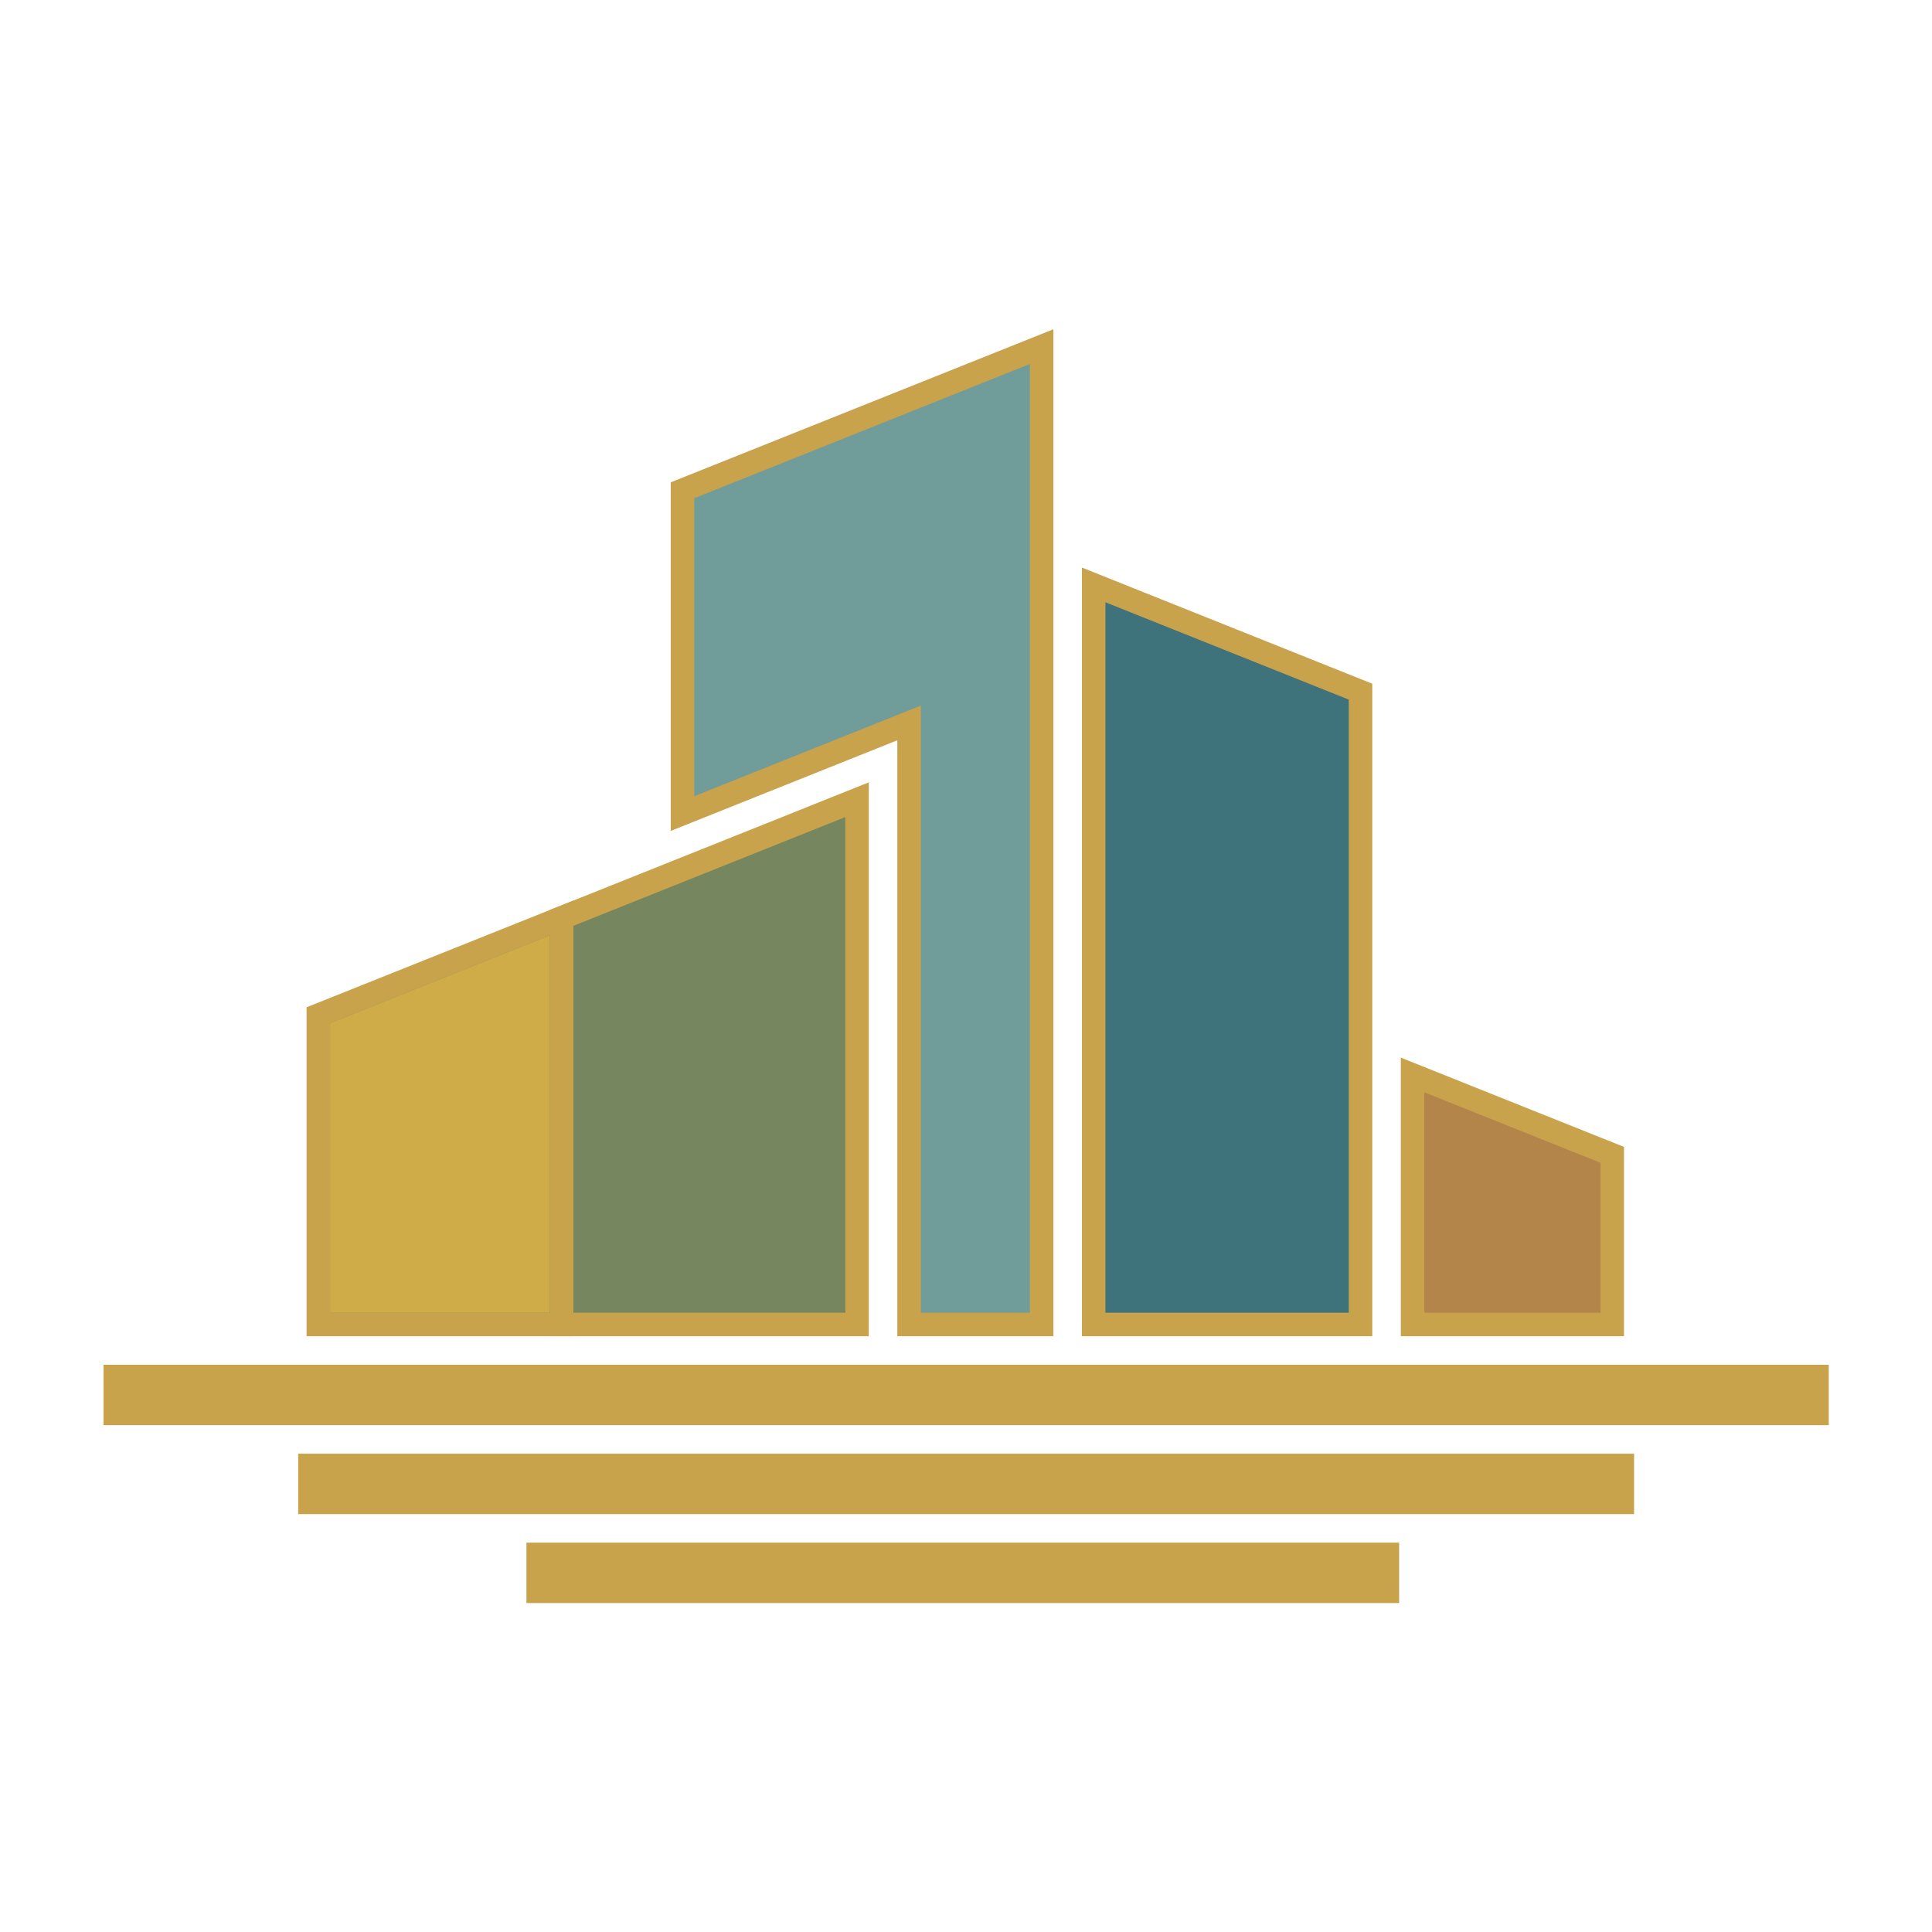
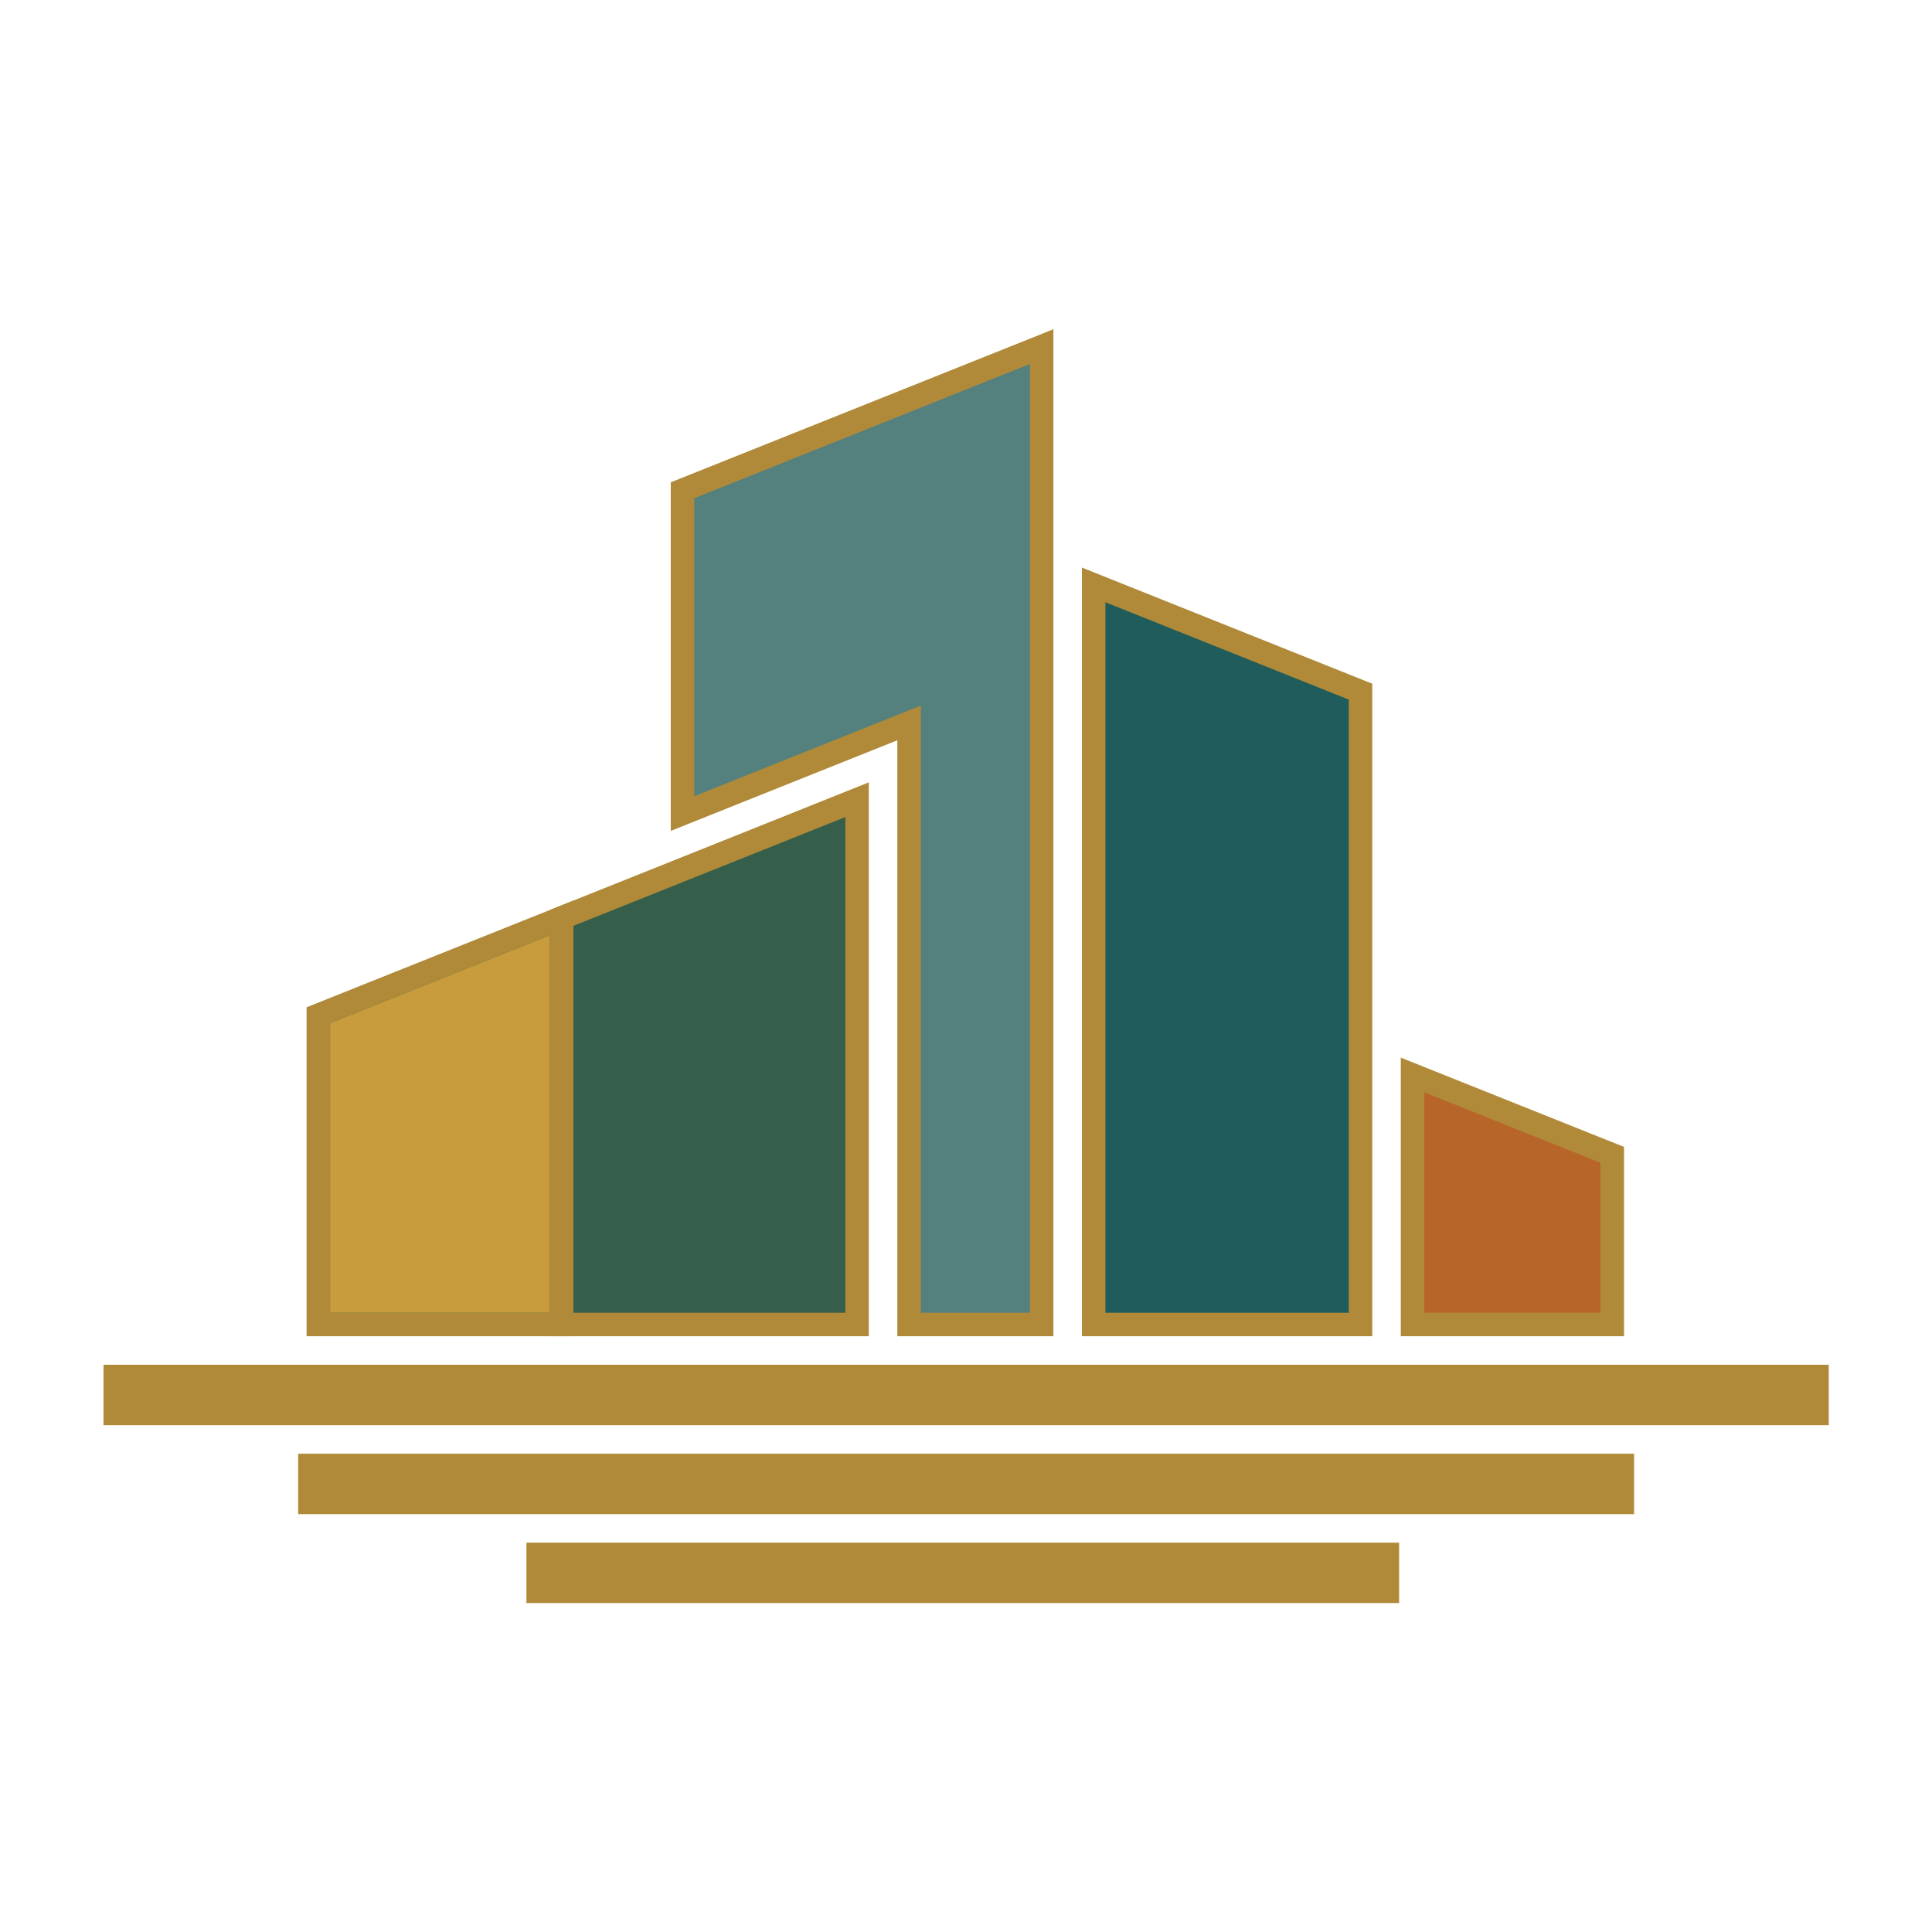
<svg xmlns="http://www.w3.org/2000/svg" viewBox="0 0 287.8 287.8" width="288" height="288" role="img" aria-label="Ground Floor Industries">
  <g transform="translate(15.42,49.05)">
-     <polygon points="86.25,23.98 86.25,72.14 120.00,58.64 120.00,148.25 139.75,148.25 139.75,2.58" fill="#709D9A" stroke="#C9A24C" stroke-width="3.5" stroke-linejoin="miter" />
-     <polygon points="147.50,38.08 147.50,148.25 187.25,148.25 187.25,53.98" fill="#3F737B" stroke="#C9A24C" stroke-width="3.5" stroke-linejoin="miter" />
-     <polygon points="195.00,111.08 195.00,148.25 224.75,148.25 224.75,122.98" fill="#B3854A" stroke="#C9A24C" stroke-width="3.5" stroke-linejoin="miter" />
-     <polygon points="32.00,102.18 32.00,148.25 112.25,148.25 112.25,70.08" fill="#76865E" stroke="#C9A24C" stroke-width="3.5" stroke-linejoin="miter" />
-     <polygon points="33.75,103.37 33.75,146.50 66.50,146.50 66.50,90.27" fill="#D0AC48" />
-     <polygon points="66.50,86.50 66.50,150.00 70.00,150.00 70.00,85.10" fill="#C9A24C" />
-     <rect x="0" y="154.25" width="257" height="9.0" fill="#C9A24C" />
-     <rect x="29" y="167.5" width="199" height="9.0" fill="#C9A24C" />
-     <rect x="63" y="180.75" width="130" height="9.0" fill="#C9A24C" />
+     <polygon points="86.25,23.98 86.25,72.14 120.00,58.64 120.00,148.25 139.75,148.25 139.75,2.58" fill="#54817E" stroke="#B08A39" stroke-width="3.5" stroke-linejoin="miter" />
+     <polygon points="147.50,38.08 147.50,148.25 187.25,148.25 187.25,53.98" fill="#1F5C5B" stroke="#B08A39" stroke-width="3.5" stroke-linejoin="miter" />
+     <polygon points="195.00,111.08 195.00,148.25 224.75,148.25 224.75,122.98" fill="#B8652A" stroke="#B08A39" stroke-width="3.5" stroke-linejoin="miter" />
+     <polygon points="32.00,102.18 32.00,148.25 112.25,148.25 112.25,70.08" fill="#355E4B" stroke="#B08A39" stroke-width="3.5" stroke-linejoin="miter" />
+     <polygon points="33.75,103.37 33.75,146.50 66.50,146.50 66.50,90.27" fill="#C89B3C" />
+     <polygon points="66.50,86.50 66.50,150.00 70.00,150.00 70.00,85.10" fill="#B08A39" />
+     <rect x="0" y="154.25" width="257" height="9.0" fill="#B08A39" />
+     <rect x="29" y="167.5" width="199" height="9.0" fill="#B08A39" />
+     <rect x="63" y="180.75" width="130" height="9.0" fill="#B08A39" />
  </g>
</svg>
